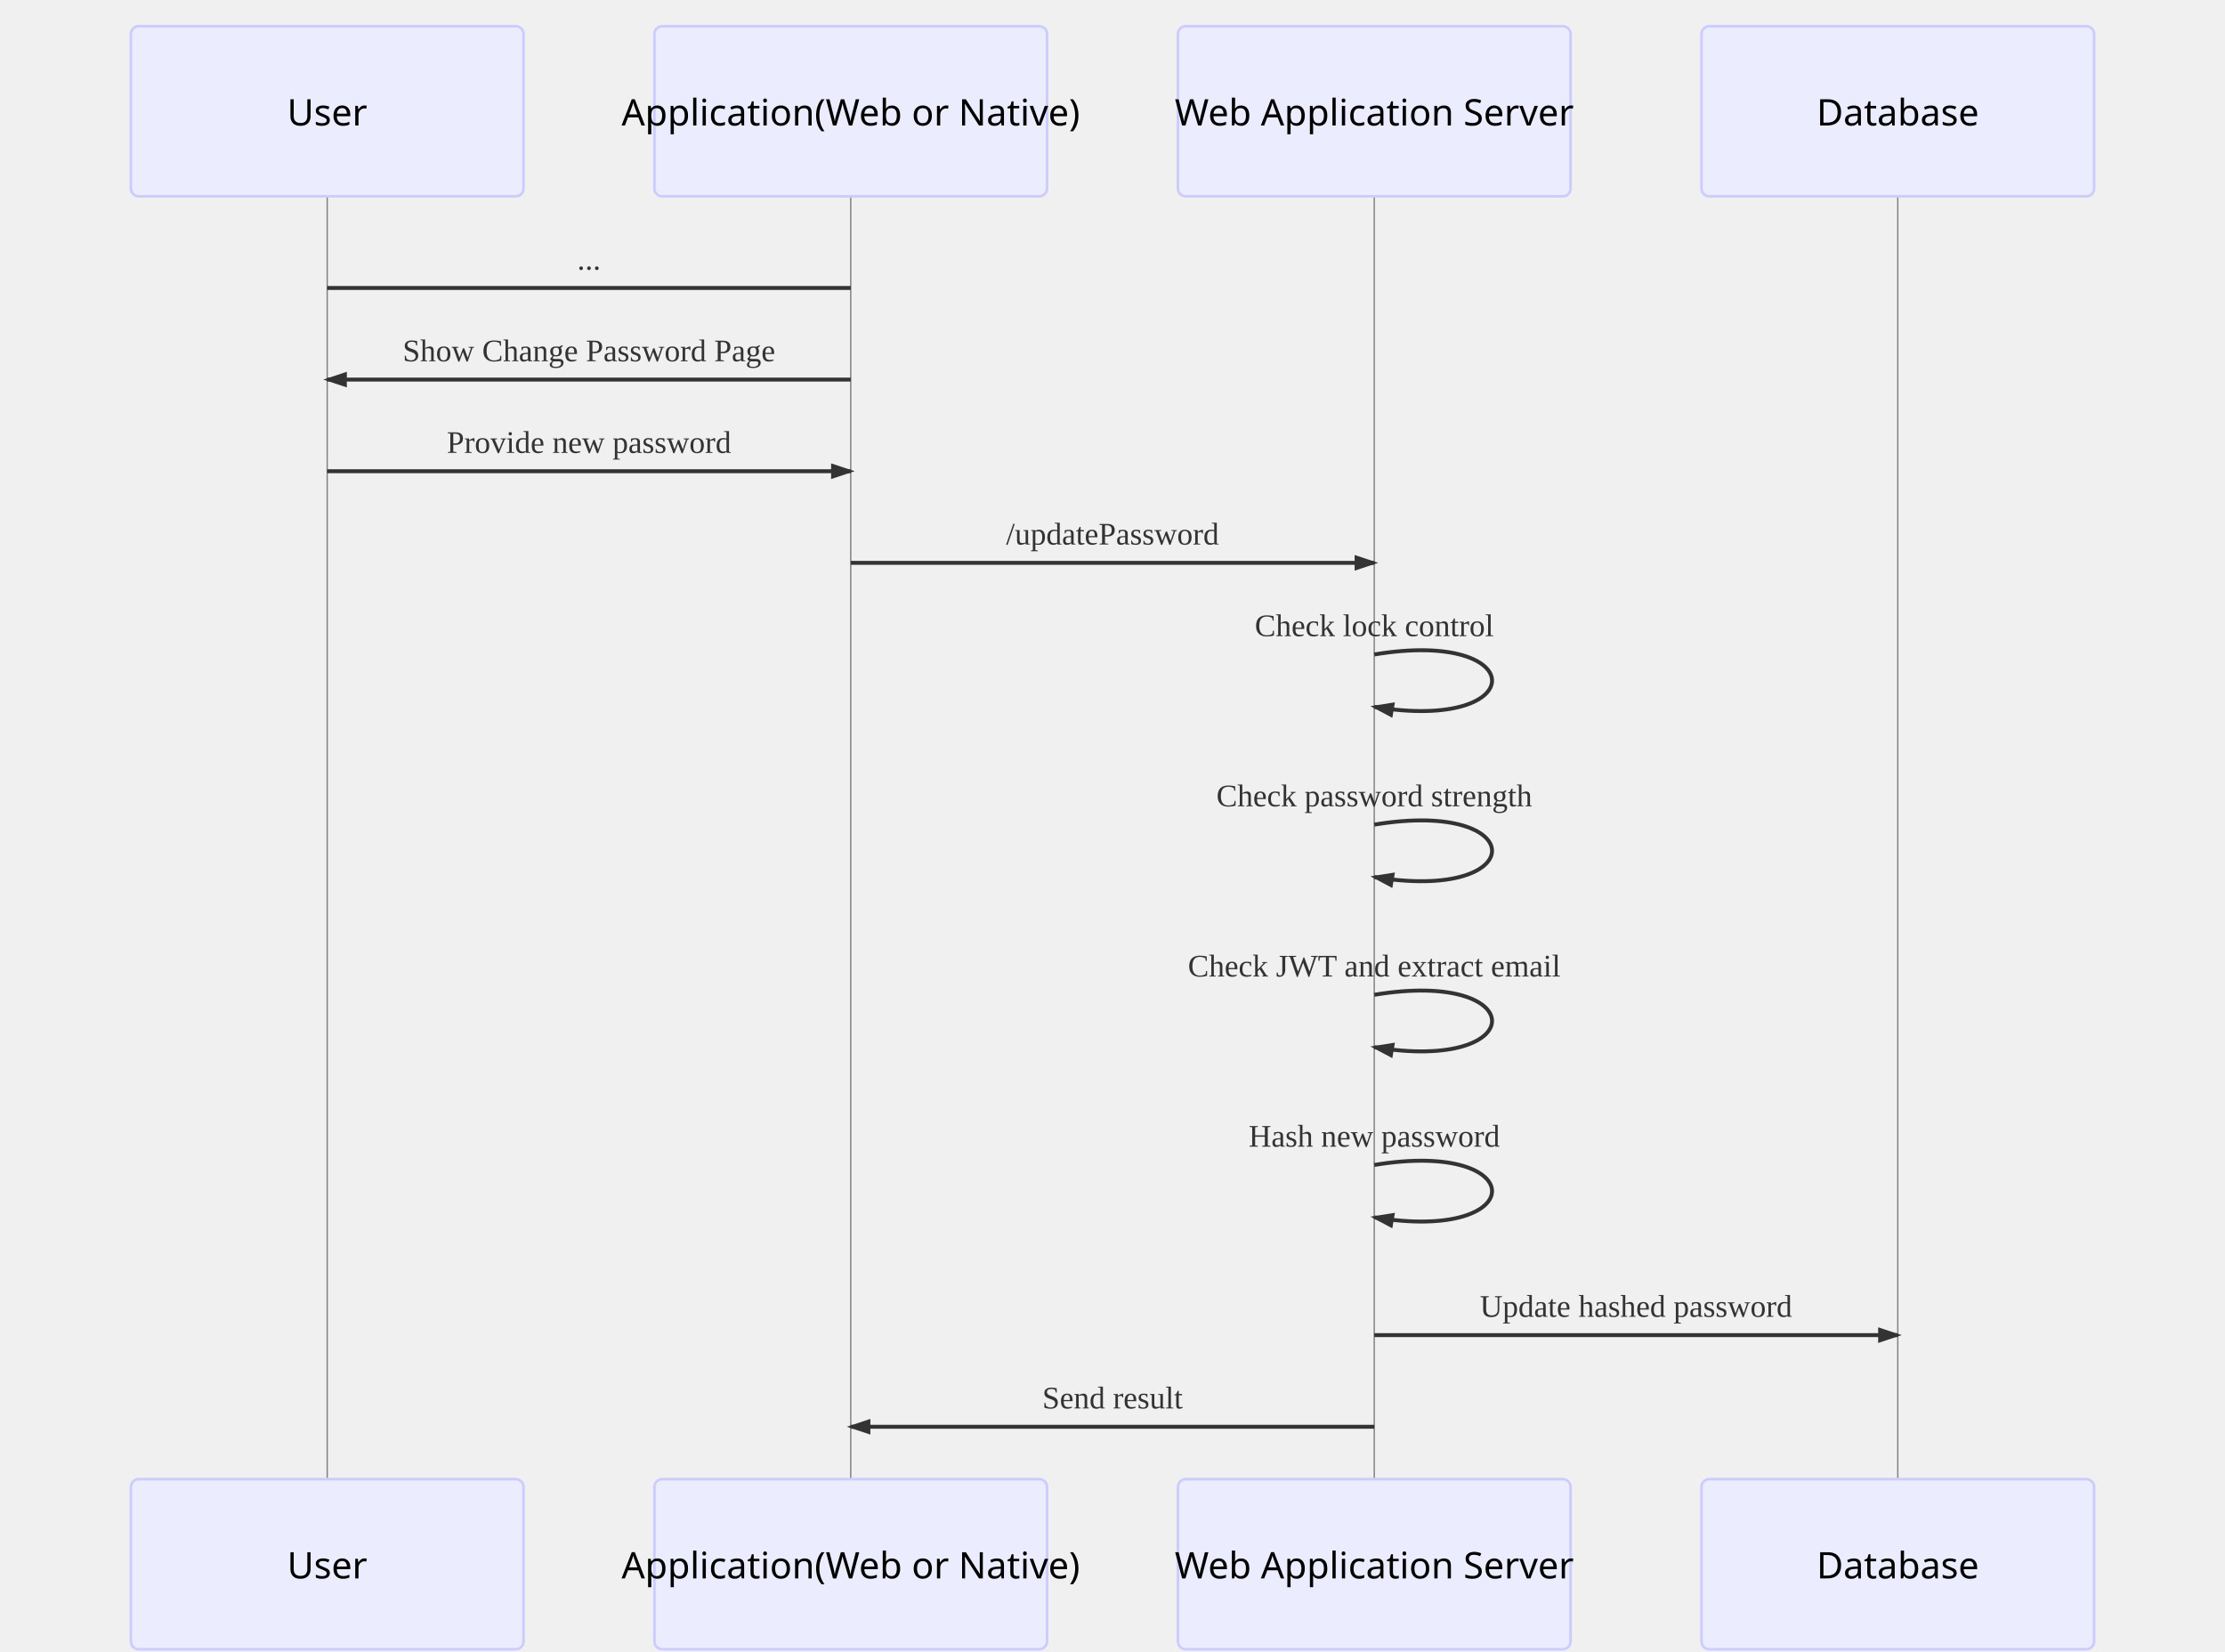
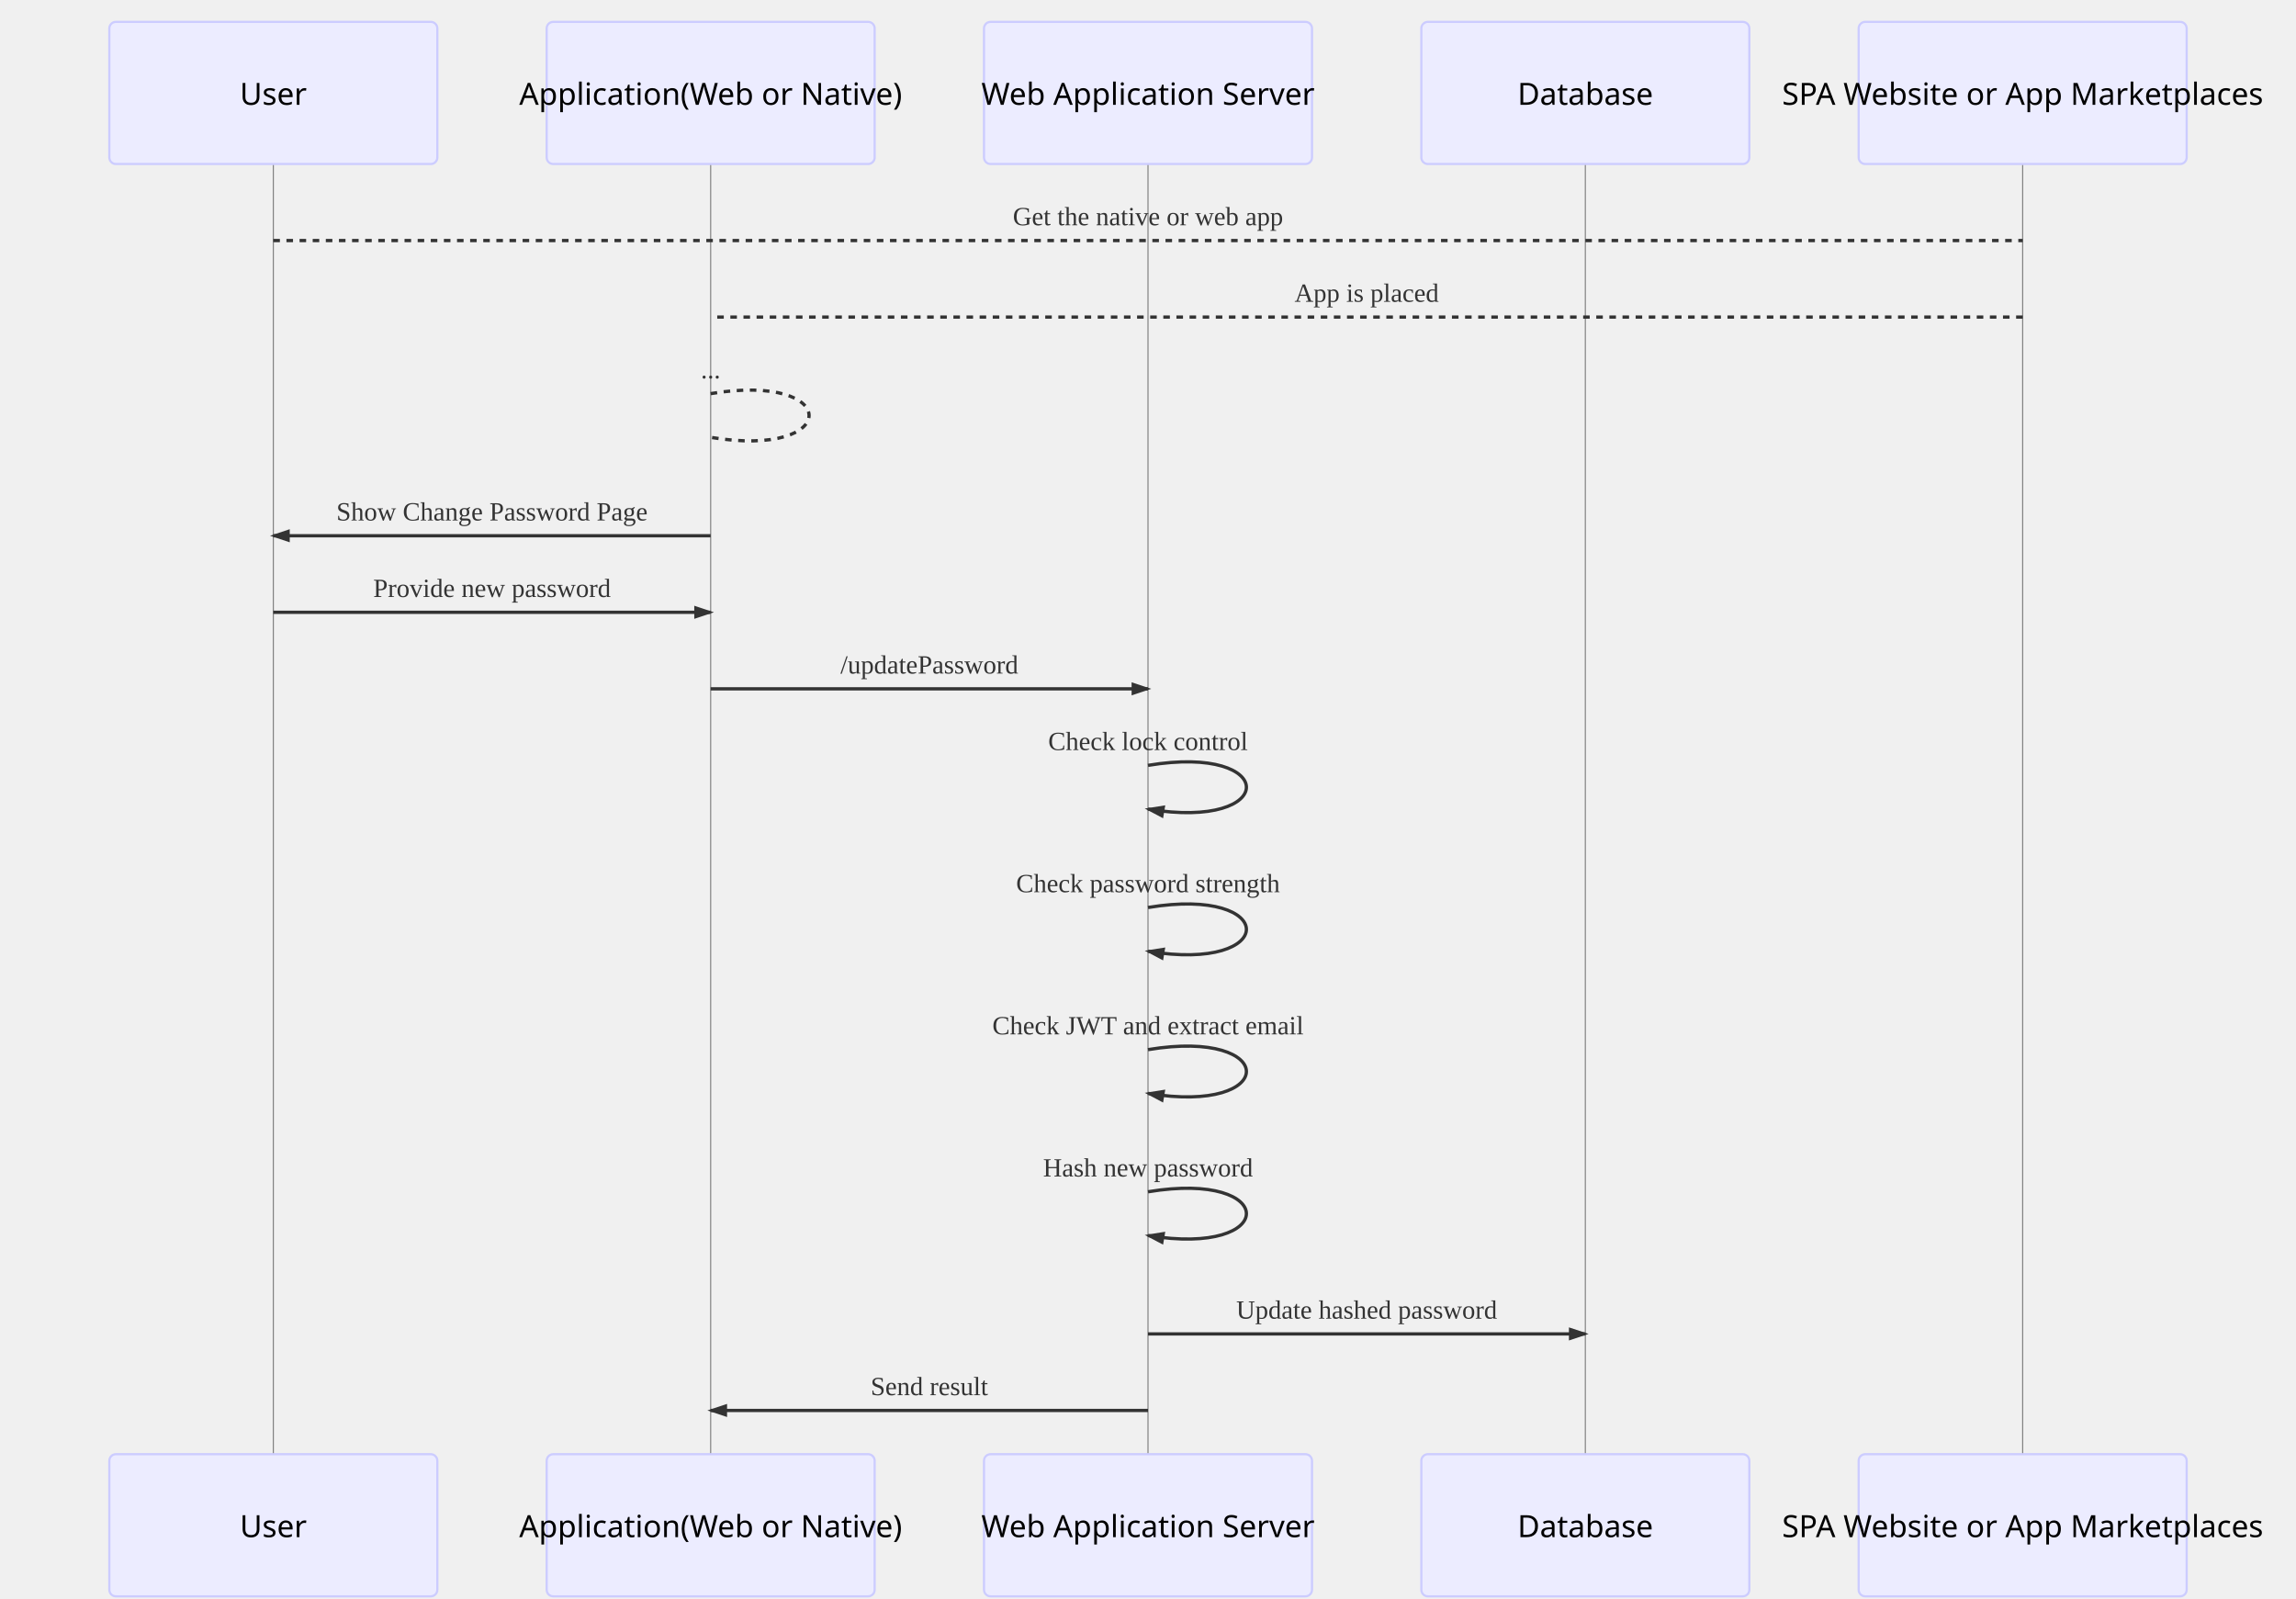
- <svg xmlns="http://www.w3.org/2000/svg" id="mermaid-1548364447100" width="100%" height="100%" style="max-width:850px;" viewBox="-50 -10 850 631">
+ <svg xmlns="http://www.w3.org/2000/svg" id="mermaid-1548410158517" width="100%" height="100%" style="max-width:1050px;" viewBox="-50 -10 1050 731">
  <style>


- #mermaid-1548364447100 .label {
+ #mermaid-1548410158517 .label {
  font-family: 'trebuchet ms', verdana, arial;
  color: #333; }

- #mermaid-1548364447100 .node rect,
- #mermaid-1548364447100 .node circle,
- #mermaid-1548364447100 .node ellipse,
- #mermaid-1548364447100 .node polygon {
+ #mermaid-1548410158517 .node rect,
+ #mermaid-1548410158517 .node circle,
+ #mermaid-1548410158517 .node ellipse,
+ #mermaid-1548410158517 .node polygon {
  fill: #ECECFF;
  stroke: #9370DB;
  stroke-width: 1px; }

- #mermaid-1548364447100 .node.clickable {
+ #mermaid-1548410158517 .node.clickable {
  cursor: pointer; }

- #mermaid-1548364447100 .arrowheadPath {
+ #mermaid-1548410158517 .arrowheadPath {
  fill: #333333; }

- #mermaid-1548364447100 .edgePath .path {
+ #mermaid-1548410158517 .edgePath .path {
  stroke: #333333;
  stroke-width: 1.5px; }

- #mermaid-1548364447100 .edgeLabel {
+ #mermaid-1548410158517 .edgeLabel {
  background-color: #e8e8e8; }

- #mermaid-1548364447100 .cluster rect {
+ #mermaid-1548410158517 .cluster rect {
  fill: #ffffde !important;
  stroke: #aaaa33 !important;
  stroke-width: 1px !important; }

- #mermaid-1548364447100 .cluster text {
-   fill: #333; }
- 
- #mermaid-1548364447100 div.mermaidTooltip {
+ #mermaid-1548410158517 .cluster text {
+   fill: #333; }
+ 
+ #mermaid-1548410158517 div.mermaidTooltip {
  position: absolute;
  text-align: center;
  max-width: 200px;
  padding: 2px;
  font-family: 'trebuchet ms', verdana, arial;
  font-size: 12px;
  background: #ffffde;
  border: 1px solid #aaaa33;
  border-radius: 2px;
  pointer-events: none;
  z-index: 100; }

- #mermaid-1548364447100 .actor {
+ #mermaid-1548410158517 .actor {
  stroke: #CCCCFF;
  fill: #ECECFF; }

- #mermaid-1548364447100 text.actor {
+ #mermaid-1548410158517 text.actor {
  fill: black;
  stroke: none; }

- #mermaid-1548364447100 .actor-line {
+ #mermaid-1548410158517 .actor-line {
  stroke: grey; }

- #mermaid-1548364447100 .messageLine0 {
+ #mermaid-1548410158517 .messageLine0 {
  stroke-width: 1.5;
  stroke-dasharray: '2 2';
  stroke: #333; }

- #mermaid-1548364447100 .messageLine1 {
+ #mermaid-1548410158517 .messageLine1 {
  stroke-width: 1.5;
  stroke-dasharray: '2 2';
  stroke: #333; }

- #mermaid-1548364447100 #arrowhead {
-   fill: #333; }
- 
- #mermaid-1548364447100 #crosshead path {
+ #mermaid-1548410158517 #arrowhead {
+   fill: #333; }
+ 
+ #mermaid-1548410158517 #crosshead path {
  fill: #333 !important;
  stroke: #333 !important; }

- #mermaid-1548364447100 .messageText {
+ #mermaid-1548410158517 .messageText {
  fill: #333;
  stroke: none; }

- #mermaid-1548364447100 .labelBox {
+ #mermaid-1548410158517 .labelBox {
  stroke: #CCCCFF;
  fill: #ECECFF; }

- #mermaid-1548364447100 .labelText {
+ #mermaid-1548410158517 .labelText {
  fill: black;
  stroke: none; }

- #mermaid-1548364447100 .loopText {
+ #mermaid-1548410158517 .loopText {
  fill: black;
  stroke: none; }

- #mermaid-1548364447100 .loopLine {
+ #mermaid-1548410158517 .loopLine {
  stroke-width: 2;
  stroke-dasharray: '2 2';
  stroke: #CCCCFF; }

- #mermaid-1548364447100 .note {
+ #mermaid-1548410158517 .note {
  stroke: #aaaa33;
  fill: #fff5ad; }

- #mermaid-1548364447100 .noteText {
+ #mermaid-1548410158517 .noteText {
  fill: black;
  stroke: none;
  font-family: 'trebuchet ms', verdana, arial;
  font-size: 14px; }

- #mermaid-1548364447100 .activation0 {
+ #mermaid-1548410158517 .activation0 {
  fill: #f4f4f4;
  stroke: #666; }

- #mermaid-1548364447100 .activation1 {
+ #mermaid-1548410158517 .activation1 {
  fill: #f4f4f4;
  stroke: #666; }

- #mermaid-1548364447100 .activation2 {
+ #mermaid-1548410158517 .activation2 {
  fill: #f4f4f4;
  stroke: #666; }


- #mermaid-1548364447100 .section {
+ #mermaid-1548410158517 .section {
  stroke: none;
  opacity: 0.2; }

- #mermaid-1548364447100 .section0 {
+ #mermaid-1548410158517 .section0 {
  fill: rgba(102, 102, 255, 0.49); }

- #mermaid-1548364447100 .section2 {
+ #mermaid-1548410158517 .section2 {
  fill: #fff400; }

- #mermaid-1548364447100 .section1,
- #mermaid-1548364447100 .section3 {
+ #mermaid-1548410158517 .section1,
+ #mermaid-1548410158517 .section3 {
  fill: white;
  opacity: 0.2; }

- #mermaid-1548364447100 .sectionTitle0 {
-   fill: #333; }
- 
- #mermaid-1548364447100 .sectionTitle1 {
-   fill: #333; }
- 
- #mermaid-1548364447100 .sectionTitle2 {
-   fill: #333; }
- 
- #mermaid-1548364447100 .sectionTitle3 {
-   fill: #333; }
- 
- #mermaid-1548364447100 .sectionTitle {
+ #mermaid-1548410158517 .sectionTitle0 {
+   fill: #333; }
+ 
+ #mermaid-1548410158517 .sectionTitle1 {
+   fill: #333; }
+ 
+ #mermaid-1548410158517 .sectionTitle2 {
+   fill: #333; }
+ 
+ #mermaid-1548410158517 .sectionTitle3 {
+   fill: #333; }
+ 
+ #mermaid-1548410158517 .sectionTitle {
  text-anchor: start;
  font-size: 11px;
  text-height: 14px; }


- #mermaid-1548364447100 .grid .tick {
+ #mermaid-1548410158517 .grid .tick {
  stroke: lightgrey;
  opacity: 0.3;
  shape-rendering: crispEdges; }

- #mermaid-1548364447100 .grid path {
+ #mermaid-1548410158517 .grid path {
  stroke-width: 0; }


- #mermaid-1548364447100 .today {
+ #mermaid-1548410158517 .today {
  fill: none;
  stroke: red;
  stroke-width: 2px; }



- #mermaid-1548364447100 .task {
+ #mermaid-1548410158517 .task {
  stroke-width: 2; }

- #mermaid-1548364447100 .taskText {
+ #mermaid-1548410158517 .taskText {
  text-anchor: middle;
  font-size: 11px; }

- #mermaid-1548364447100 .taskTextOutsideRight {
+ #mermaid-1548410158517 .taskTextOutsideRight {
  fill: black;
  text-anchor: start;
  font-size: 11px; }

- #mermaid-1548364447100 .taskTextOutsideLeft {
+ #mermaid-1548410158517 .taskTextOutsideLeft {
  fill: black;
  text-anchor: end;
  font-size: 11px; }


- #mermaid-1548364447100 .taskText0,
- #mermaid-1548364447100 .taskText1,
- #mermaid-1548364447100 .taskText2,
- #mermaid-1548364447100 .taskText3 {
+ #mermaid-1548410158517 .taskText0,
+ #mermaid-1548410158517 .taskText1,
+ #mermaid-1548410158517 .taskText2,
+ #mermaid-1548410158517 .taskText3 {
  fill: white; }

- #mermaid-1548364447100 .task0,
- #mermaid-1548364447100 .task1,
- #mermaid-1548364447100 .task2,
- #mermaid-1548364447100 .task3 {
+ #mermaid-1548410158517 .task0,
+ #mermaid-1548410158517 .task1,
+ #mermaid-1548410158517 .task2,
+ #mermaid-1548410158517 .task3 {
  fill: #8a90dd;
  stroke: #534fbc; }

- #mermaid-1548364447100 .taskTextOutside0,
- #mermaid-1548364447100 .taskTextOutside2 {
+ #mermaid-1548410158517 .taskTextOutside0,
+ #mermaid-1548410158517 .taskTextOutside2 {
  fill: black; }

- #mermaid-1548364447100 .taskTextOutside1,
- #mermaid-1548364447100 .taskTextOutside3 {
+ #mermaid-1548410158517 .taskTextOutside1,
+ #mermaid-1548410158517 .taskTextOutside3 {
  fill: black; }


- #mermaid-1548364447100 .active0,
- #mermaid-1548364447100 .active1,
- #mermaid-1548364447100 .active2,
- #mermaid-1548364447100 .active3 {
+ #mermaid-1548410158517 .active0,
+ #mermaid-1548410158517 .active1,
+ #mermaid-1548410158517 .active2,
+ #mermaid-1548410158517 .active3 {
  fill: #bfc7ff;
  stroke: #534fbc; }

- #mermaid-1548364447100 .activeText0,
- #mermaid-1548364447100 .activeText1,
- #mermaid-1548364447100 .activeText2,
- #mermaid-1548364447100 .activeText3 {
+ #mermaid-1548410158517 .activeText0,
+ #mermaid-1548410158517 .activeText1,
+ #mermaid-1548410158517 .activeText2,
+ #mermaid-1548410158517 .activeText3 {
  fill: black !important; }


- #mermaid-1548364447100 .done0,
- #mermaid-1548364447100 .done1,
- #mermaid-1548364447100 .done2,
- #mermaid-1548364447100 .done3 {
+ #mermaid-1548410158517 .done0,
+ #mermaid-1548410158517 .done1,
+ #mermaid-1548410158517 .done2,
+ #mermaid-1548410158517 .done3 {
  stroke: grey;
  fill: lightgrey;
  stroke-width: 2; }

- #mermaid-1548364447100 .doneText0,
- #mermaid-1548364447100 .doneText1,
- #mermaid-1548364447100 .doneText2,
- #mermaid-1548364447100 .doneText3 {
+ #mermaid-1548410158517 .doneText0,
+ #mermaid-1548410158517 .doneText1,
+ #mermaid-1548410158517 .doneText2,
+ #mermaid-1548410158517 .doneText3 {
  fill: black !important; }


- #mermaid-1548364447100 .crit0,
- #mermaid-1548364447100 .crit1,
- #mermaid-1548364447100 .crit2,
- #mermaid-1548364447100 .crit3 {
+ #mermaid-1548410158517 .crit0,
+ #mermaid-1548410158517 .crit1,
+ #mermaid-1548410158517 .crit2,
+ #mermaid-1548410158517 .crit3 {
  stroke: #ff8888;
  fill: red;
  stroke-width: 2; }

- #mermaid-1548364447100 .activeCrit0,
- #mermaid-1548364447100 .activeCrit1,
- #mermaid-1548364447100 .activeCrit2,
- #mermaid-1548364447100 .activeCrit3 {
+ #mermaid-1548410158517 .activeCrit0,
+ #mermaid-1548410158517 .activeCrit1,
+ #mermaid-1548410158517 .activeCrit2,
+ #mermaid-1548410158517 .activeCrit3 {
  stroke: #ff8888;
  fill: #bfc7ff;
  stroke-width: 2; }

- #mermaid-1548364447100 .doneCrit0,
- #mermaid-1548364447100 .doneCrit1,
- #mermaid-1548364447100 .doneCrit2,
- #mermaid-1548364447100 .doneCrit3 {
+ #mermaid-1548410158517 .doneCrit0,
+ #mermaid-1548410158517 .doneCrit1,
+ #mermaid-1548410158517 .doneCrit2,
+ #mermaid-1548410158517 .doneCrit3 {
  stroke: #ff8888;
  fill: lightgrey;
  stroke-width: 2;
  cursor: pointer;
  shape-rendering: crispEdges; }

- #mermaid-1548364447100 .doneCritText0,
- #mermaid-1548364447100 .doneCritText1,
- #mermaid-1548364447100 .doneCritText2,
- #mermaid-1548364447100 .doneCritText3 {
+ #mermaid-1548410158517 .doneCritText0,
+ #mermaid-1548410158517 .doneCritText1,
+ #mermaid-1548410158517 .doneCritText2,
+ #mermaid-1548410158517 .doneCritText3 {
  fill: black !important; }

- #mermaid-1548364447100 .activeCritText0,
- #mermaid-1548364447100 .activeCritText1,
- #mermaid-1548364447100 .activeCritText2,
- #mermaid-1548364447100 .activeCritText3 {
+ #mermaid-1548410158517 .activeCritText0,
+ #mermaid-1548410158517 .activeCritText1,
+ #mermaid-1548410158517 .activeCritText2,
+ #mermaid-1548410158517 .activeCritText3 {
  fill: black !important; }

- #mermaid-1548364447100 .titleText {
+ #mermaid-1548410158517 .titleText {
  text-anchor: middle;
  font-size: 18px;
  fill: black; }

- #mermaid-1548364447100 g.classGroup text {
+ #mermaid-1548410158517 g.classGroup text {
  fill: #9370DB;
  stroke: none;
  font-family: 'trebuchet ms', verdana, arial;
  font-size: 10px; }

- #mermaid-1548364447100 g.classGroup rect {
+ #mermaid-1548410158517 g.classGroup rect {
  fill: #ECECFF;
  stroke: #9370DB; }

- #mermaid-1548364447100 g.classGroup line {
-   stroke: #9370DB;
-   stroke-width: 1; }
- 
- #mermaid-1548364447100 .classLabel .box {
+ #mermaid-1548410158517 g.classGroup line {
+   stroke: #9370DB;
+   stroke-width: 1; }
+ 
+ #mermaid-1548410158517 .classLabel .box {
  stroke: none;
  stroke-width: 0;
  fill: #ECECFF;
  opacity: 0.5; }

- #mermaid-1548364447100 .classLabel .label {
+ #mermaid-1548410158517 .classLabel .label {
  fill: #9370DB;
  font-size: 10px; }

- #mermaid-1548364447100 .relation {
+ #mermaid-1548410158517 .relation {
  stroke: #9370DB;
  stroke-width: 1;
  fill: none; }

- #mermaid-1548364447100 #compositionStart {
-   fill: #9370DB;
-   stroke: #9370DB;
-   stroke-width: 1; }
- 
- #mermaid-1548364447100 #compositionEnd {
-   fill: #9370DB;
-   stroke: #9370DB;
-   stroke-width: 1; }
- 
- #mermaid-1548364447100 #aggregationStart {
+ #mermaid-1548410158517 #compositionStart {
+   fill: #9370DB;
+   stroke: #9370DB;
+   stroke-width: 1; }
+ 
+ #mermaid-1548410158517 #compositionEnd {
+   fill: #9370DB;
+   stroke: #9370DB;
+   stroke-width: 1; }
+ 
+ #mermaid-1548410158517 #aggregationStart {
  fill: #ECECFF;
  stroke: #9370DB;
  stroke-width: 1; }

- #mermaid-1548364447100 #aggregationEnd {
+ #mermaid-1548410158517 #aggregationEnd {
  fill: #ECECFF;
  stroke: #9370DB;
  stroke-width: 1; }

- #mermaid-1548364447100 #dependencyStart {
-   fill: #9370DB;
-   stroke: #9370DB;
-   stroke-width: 1; }
- 
- #mermaid-1548364447100 #dependencyEnd {
-   fill: #9370DB;
-   stroke: #9370DB;
-   stroke-width: 1; }
- 
- #mermaid-1548364447100 #extensionStart {
-   fill: #9370DB;
-   stroke: #9370DB;
-   stroke-width: 1; }
- 
- #mermaid-1548364447100 #extensionEnd {
-   fill: #9370DB;
-   stroke: #9370DB;
-   stroke-width: 1; }
- 
- #mermaid-1548364447100 .commit-id,
- #mermaid-1548364447100 .commit-msg,
- #mermaid-1548364447100 .branch-label {
+ #mermaid-1548410158517 #dependencyStart {
+   fill: #9370DB;
+   stroke: #9370DB;
+   stroke-width: 1; }
+ 
+ #mermaid-1548410158517 #dependencyEnd {
+   fill: #9370DB;
+   stroke: #9370DB;
+   stroke-width: 1; }
+ 
+ #mermaid-1548410158517 #extensionStart {
+   fill: #9370DB;
+   stroke: #9370DB;
+   stroke-width: 1; }
+ 
+ #mermaid-1548410158517 #extensionEnd {
+   fill: #9370DB;
+   stroke: #9370DB;
+   stroke-width: 1; }
+ 
+ #mermaid-1548410158517 .commit-id,
+ #mermaid-1548410158517 .commit-msg,
+ #mermaid-1548410158517 .branch-label {
  fill: lightgrey;
  color: lightgrey; }
</style>
-   <style>#mermaid-1548364447100 {
+   <style>#mermaid-1548410158517 {
    color: rgba(0, 0, 0, 0.65);
    font: ;
  }</style>
  <g />
  <g>
-     <line id="actor56" x1="75" y1="5" x2="75" y2="620" class="actor-line" stroke-width="0.5px" stroke="#999" />
+     <line id="actor39" x1="75" y1="5" x2="75" y2="720" class="actor-line" stroke-width="0.5px" stroke="#999" />
    <rect x="0" y="0" fill="#eaeaea" stroke="#666" width="150" height="65" rx="3" ry="3" class="actor" />
    <text x="75" y="32.5" dominant-baseline="central" alignment-baseline="central" class="actor" style="text-anchor: middle; font-size: 14px; font-family: Open-Sans, sans-serif;">
      <tspan x="75" dy="0">User</tspan>
    </text>
  </g>
  <g>
-     <line id="actor57" x1="275" y1="5" x2="275" y2="620" class="actor-line" stroke-width="0.5px" stroke="#999" />
+     <line id="actor40" x1="275" y1="5" x2="275" y2="720" class="actor-line" stroke-width="0.5px" stroke="#999" />
    <rect x="200" y="0" fill="#eaeaea" stroke="#666" width="150" height="65" rx="3" ry="3" class="actor" />
    <text x="275" y="32.5" dominant-baseline="central" alignment-baseline="central" class="actor" style="text-anchor: middle; font-size: 14px; font-family: Open-Sans, sans-serif;">
      <tspan x="275" dy="0">Application(Web or Native)</tspan>
    </text>
  </g>
  <g>
-     <line id="actor58" x1="475" y1="5" x2="475" y2="620" class="actor-line" stroke-width="0.5px" stroke="#999" />
+     <line id="actor41" x1="475" y1="5" x2="475" y2="720" class="actor-line" stroke-width="0.5px" stroke="#999" />
    <rect x="400" y="0" fill="#eaeaea" stroke="#666" width="150" height="65" rx="3" ry="3" class="actor" />
    <text x="475" y="32.5" dominant-baseline="central" alignment-baseline="central" class="actor" style="text-anchor: middle; font-size: 14px; font-family: Open-Sans, sans-serif;">
      <tspan x="475" dy="0">Web Application Server</tspan>
    </text>
  </g>
  <g>
-     <line id="actor59" x1="675" y1="5" x2="675" y2="620" class="actor-line" stroke-width="0.5px" stroke="#999" />
+     <line id="actor42" x1="675" y1="5" x2="675" y2="720" class="actor-line" stroke-width="0.5px" stroke="#999" />
    <rect x="600" y="0" fill="#eaeaea" stroke="#666" width="150" height="65" rx="3" ry="3" class="actor" />
    <text x="675" y="32.5" dominant-baseline="central" alignment-baseline="central" class="actor" style="text-anchor: middle; font-size: 14px; font-family: Open-Sans, sans-serif;">
      <tspan x="675" dy="0">Database</tspan>
+     </text>
+   </g>
+   <g>
+     <line id="actor43" x1="875" y1="5" x2="875" y2="720" class="actor-line" stroke-width="0.5px" stroke="#999" />
+     <rect x="800" y="0" fill="#eaeaea" stroke="#666" width="150" height="65" rx="3" ry="3" class="actor" />
+     <text x="875" y="32.5" dominant-baseline="central" alignment-baseline="central" class="actor" style="text-anchor: middle; font-size: 14px; font-family: Open-Sans, sans-serif;">
+       <tspan x="875" dy="0">SPA Website or App Marketplaces</tspan>
    </text>
  </g>
  <defs>
    <marker id="arrowhead" refX="5" refY="2" markerWidth="6" markerHeight="4" orient="auto">
      <path d="M 0,0 V 4 L6,2 Z" />
    </marker>
  </defs>
  <defs>
    <marker id="crosshead" markerWidth="15" markerHeight="8" orient="auto" refX="16" refY="4">
      <path fill="black" stroke="#000000" stroke-width="1px" d="M 9,2 V 6 L16,4 Z" style="stroke-dasharray: 0, 0;" />
      <path fill="none" stroke="#000000" stroke-width="1px" d="M 0,1 L 6,7 M 6,1 L 0,7" style="stroke-dasharray: 0, 0;" />
    </marker>
  </defs>
  <g>
-     <text x="175" y="93" class="messageText" style="text-anchor: middle;">...</text>
-     <line x1="75" y1="100" x2="275" y2="100" class="messageLine0" stroke-width="2" stroke="black" style="fill: none;" />
-   </g>
-   <g>
-     <text x="175" y="128" class="messageText" style="text-anchor: middle;">Show Change Password Page</text>
-     <line x1="275" y1="135" x2="75" y2="135" class="messageLine0" stroke-width="2" stroke="black" marker-end="url(#arrowhead)" style="fill: none;" />
-   </g>
-   <g>
-     <text x="175" y="163" class="messageText" style="text-anchor: middle;">Provide new password</text>
-     <line x1="75" y1="170" x2="275" y2="170" class="messageLine0" stroke-width="2" stroke="black" marker-end="url(#arrowhead)" style="fill: none;" />
-   </g>
-   <g>
-     <text x="375" y="198" class="messageText" style="text-anchor: middle;">/updatePassword</text>
-     <line x1="275" y1="205" x2="475" y2="205" class="messageLine0" stroke-width="2" stroke="black" marker-end="url(#arrowhead)" style="fill: none;" />
-   </g>
-   <g>
-     <text x="475" y="233" class="messageText" style="text-anchor: middle;">Check lock control</text>
-     <path d="M 475,240 C 535,230 535,270 475,260" class="messageLine0" stroke-width="2" stroke="black" marker-end="url(#arrowhead)" style="fill: none;" />
-   </g>
-   <g>
-     <text x="475" y="298" class="messageText" style="text-anchor: middle;">Check password strength</text>
-     <path d="M 475,305 C 535,295 535,335 475,325" class="messageLine0" stroke-width="2" stroke="black" marker-end="url(#arrowhead)" style="fill: none;" />
-   </g>
-   <g>
-     <text x="475" y="363" class="messageText" style="text-anchor: middle;">Check JWT and extract email</text>
-     <path d="M 475,370 C 535,360 535,400 475,390" class="messageLine0" stroke-width="2" stroke="black" marker-end="url(#arrowhead)" style="fill: none;" />
-   </g>
-   <g>
-     <text x="475" y="428" class="messageText" style="text-anchor: middle;">Hash new password</text>
-     <path d="M 475,435 C 535,425 535,465 475,455" class="messageLine0" stroke-width="2" stroke="black" marker-end="url(#arrowhead)" style="fill: none;" />
-   </g>
-   <g>
-     <text x="575" y="493" class="messageText" style="text-anchor: middle;">Update hashed password</text>
-     <line x1="475" y1="500" x2="675" y2="500" class="messageLine0" stroke-width="2" stroke="black" marker-end="url(#arrowhead)" style="fill: none;" />
-   </g>
-   <g>
-     <text x="375" y="528" class="messageText" style="text-anchor: middle;">Send result</text>
-     <line x1="475" y1="535" x2="275" y2="535" class="messageLine0" stroke-width="2" stroke="black" marker-end="url(#arrowhead)" style="fill: none;" />
-   </g>
-   <g>
-     <rect x="0" y="555" fill="#eaeaea" stroke="#666" width="150" height="65" rx="3" ry="3" class="actor" />
-     <text x="75" y="587.5" dominant-baseline="central" alignment-baseline="central" class="actor" style="text-anchor: middle; font-size: 14px; font-family: Open-Sans, sans-serif;">
+     <text x="475" y="93" class="messageText" style="text-anchor: middle;">Get the native or web app</text>
+     <line x1="75" y1="100" x2="875" y2="100" class="messageLine1" stroke-width="2" stroke="black" style="stroke-dasharray: 3, 3; fill: none;" />
+   </g>
+   <g>
+     <text x="575" y="128" class="messageText" style="text-anchor: middle;">App is placed</text>
+     <line x1="875" y1="135" x2="275" y2="135" class="messageLine1" stroke-width="2" stroke="black" style="stroke-dasharray: 3, 3; fill: none;" />
+   </g>
+   <g>
+     <text x="275" y="163" class="messageText" style="text-anchor: middle;">...</text>
+     <path d="M 275,170 C 335,160 335,200 275,190" class="messageLine1" stroke-width="2" stroke="black" style="stroke-dasharray: 3, 3; fill: none;" />
+   </g>
+   <g>
+     <text x="175" y="228" class="messageText" style="text-anchor: middle;">Show Change Password Page</text>
+     <line x1="275" y1="235" x2="75" y2="235" class="messageLine0" stroke-width="2" stroke="black" marker-end="url(#arrowhead)" style="fill: none;" />
+   </g>
+   <g>
+     <text x="175" y="263" class="messageText" style="text-anchor: middle;">Provide new password</text>
+     <line x1="75" y1="270" x2="275" y2="270" class="messageLine0" stroke-width="2" stroke="black" marker-end="url(#arrowhead)" style="fill: none;" />
+   </g>
+   <g>
+     <text x="375" y="298" class="messageText" style="text-anchor: middle;">/updatePassword</text>
+     <line x1="275" y1="305" x2="475" y2="305" class="messageLine0" stroke-width="2" stroke="black" marker-end="url(#arrowhead)" style="fill: none;" />
+   </g>
+   <g>
+     <text x="475" y="333" class="messageText" style="text-anchor: middle;">Check lock control</text>
+     <path d="M 475,340 C 535,330 535,370 475,360" class="messageLine0" stroke-width="2" stroke="black" marker-end="url(#arrowhead)" style="fill: none;" />
+   </g>
+   <g>
+     <text x="475" y="398" class="messageText" style="text-anchor: middle;">Check password strength</text>
+     <path d="M 475,405 C 535,395 535,435 475,425" class="messageLine0" stroke-width="2" stroke="black" marker-end="url(#arrowhead)" style="fill: none;" />
+   </g>
+   <g>
+     <text x="475" y="463" class="messageText" style="text-anchor: middle;">Check JWT and extract email</text>
+     <path d="M 475,470 C 535,460 535,500 475,490" class="messageLine0" stroke-width="2" stroke="black" marker-end="url(#arrowhead)" style="fill: none;" />
+   </g>
+   <g>
+     <text x="475" y="528" class="messageText" style="text-anchor: middle;">Hash new password</text>
+     <path d="M 475,535 C 535,525 535,565 475,555" class="messageLine0" stroke-width="2" stroke="black" marker-end="url(#arrowhead)" style="fill: none;" />
+   </g>
+   <g>
+     <text x="575" y="593" class="messageText" style="text-anchor: middle;">Update hashed password</text>
+     <line x1="475" y1="600" x2="675" y2="600" class="messageLine0" stroke-width="2" stroke="black" marker-end="url(#arrowhead)" style="fill: none;" />
+   </g>
+   <g>
+     <text x="375" y="628" class="messageText" style="text-anchor: middle;">Send result</text>
+     <line x1="475" y1="635" x2="275" y2="635" class="messageLine0" stroke-width="2" stroke="black" marker-end="url(#arrowhead)" style="fill: none;" />
+   </g>
+   <g>
+     <rect x="0" y="655" fill="#eaeaea" stroke="#666" width="150" height="65" rx="3" ry="3" class="actor" />
+     <text x="75" y="687.5" dominant-baseline="central" alignment-baseline="central" class="actor" style="text-anchor: middle; font-size: 14px; font-family: Open-Sans, sans-serif;">
      <tspan x="75" dy="0">User</tspan>
    </text>
  </g>
  <g>
-     <rect x="200" y="555" fill="#eaeaea" stroke="#666" width="150" height="65" rx="3" ry="3" class="actor" />
-     <text x="275" y="587.5" dominant-baseline="central" alignment-baseline="central" class="actor" style="text-anchor: middle; font-size: 14px; font-family: Open-Sans, sans-serif;">
+     <rect x="200" y="655" fill="#eaeaea" stroke="#666" width="150" height="65" rx="3" ry="3" class="actor" />
+     <text x="275" y="687.5" dominant-baseline="central" alignment-baseline="central" class="actor" style="text-anchor: middle; font-size: 14px; font-family: Open-Sans, sans-serif;">
      <tspan x="275" dy="0">Application(Web or Native)</tspan>
    </text>
  </g>
  <g>
-     <rect x="400" y="555" fill="#eaeaea" stroke="#666" width="150" height="65" rx="3" ry="3" class="actor" />
-     <text x="475" y="587.5" dominant-baseline="central" alignment-baseline="central" class="actor" style="text-anchor: middle; font-size: 14px; font-family: Open-Sans, sans-serif;">
+     <rect x="400" y="655" fill="#eaeaea" stroke="#666" width="150" height="65" rx="3" ry="3" class="actor" />
+     <text x="475" y="687.5" dominant-baseline="central" alignment-baseline="central" class="actor" style="text-anchor: middle; font-size: 14px; font-family: Open-Sans, sans-serif;">
      <tspan x="475" dy="0">Web Application Server</tspan>
    </text>
  </g>
  <g>
-     <rect x="600" y="555" fill="#eaeaea" stroke="#666" width="150" height="65" rx="3" ry="3" class="actor" />
-     <text x="675" y="587.5" dominant-baseline="central" alignment-baseline="central" class="actor" style="text-anchor: middle; font-size: 14px; font-family: Open-Sans, sans-serif;">
+     <rect x="600" y="655" fill="#eaeaea" stroke="#666" width="150" height="65" rx="3" ry="3" class="actor" />
+     <text x="675" y="687.5" dominant-baseline="central" alignment-baseline="central" class="actor" style="text-anchor: middle; font-size: 14px; font-family: Open-Sans, sans-serif;">
      <tspan x="675" dy="0">Database</tspan>
    </text>
  </g>
+   <g>
+     <rect x="800" y="655" fill="#eaeaea" stroke="#666" width="150" height="65" rx="3" ry="3" class="actor" />
+     <text x="875" y="687.5" dominant-baseline="central" alignment-baseline="central" class="actor" style="text-anchor: middle; font-size: 14px; font-family: Open-Sans, sans-serif;">
+       <tspan x="875" dy="0">SPA Website or App Marketplaces</tspan>
+     </text>
+   </g>
</svg>
